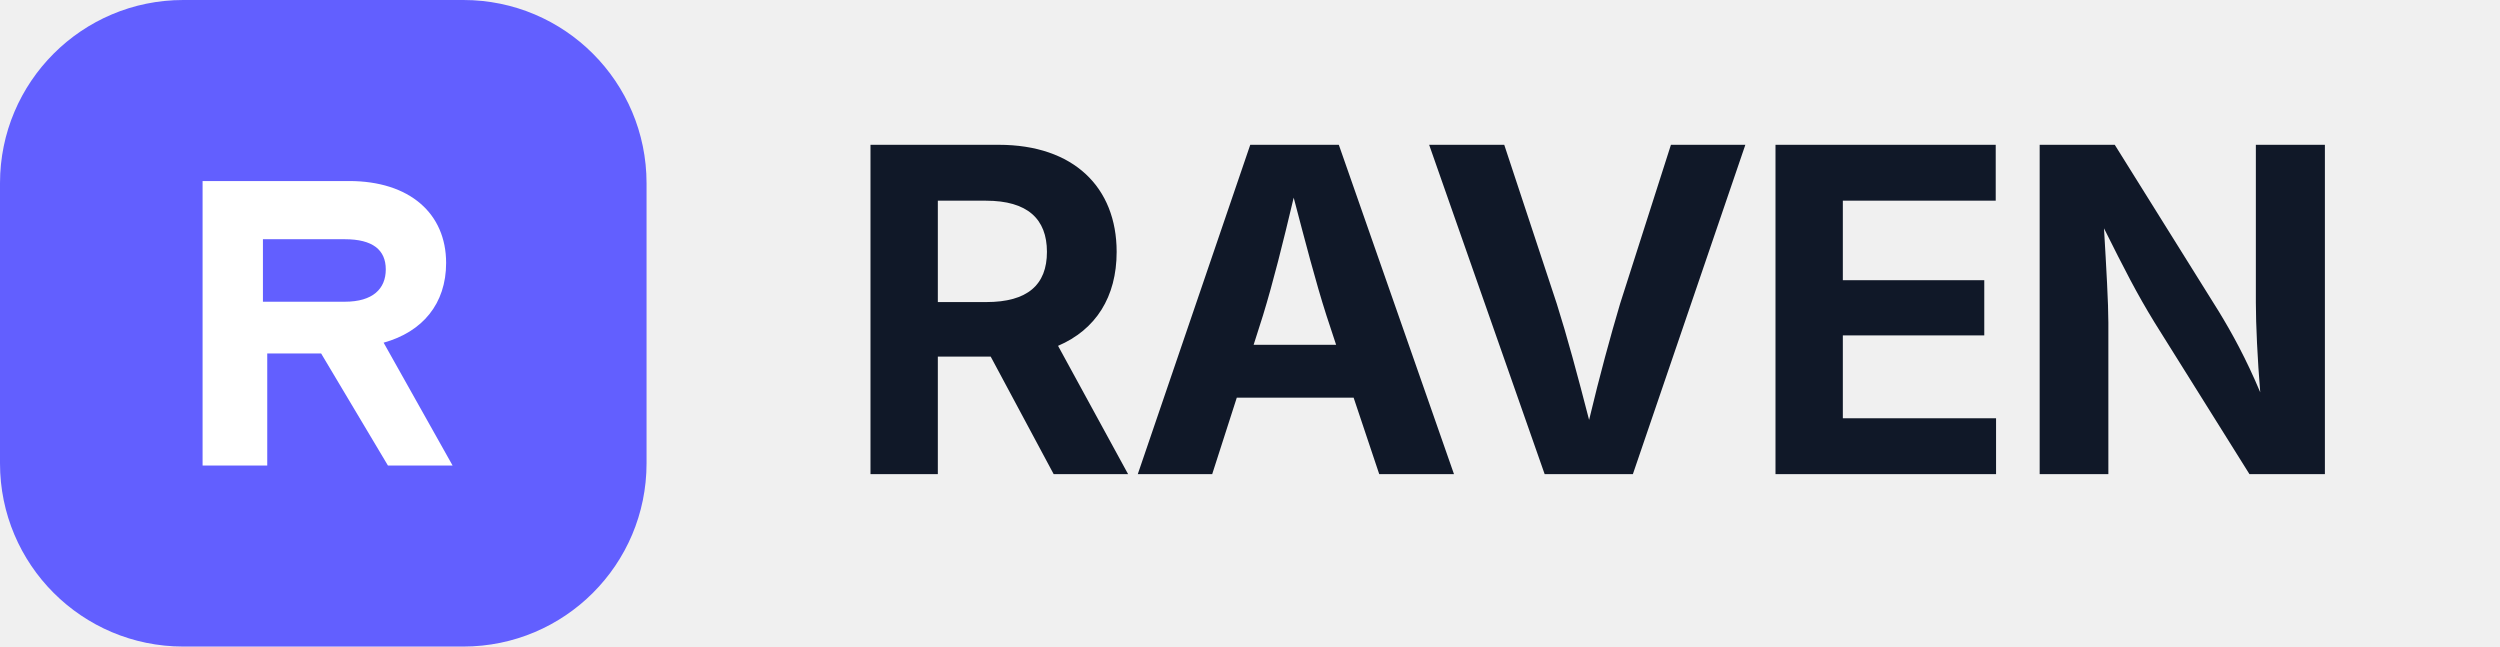
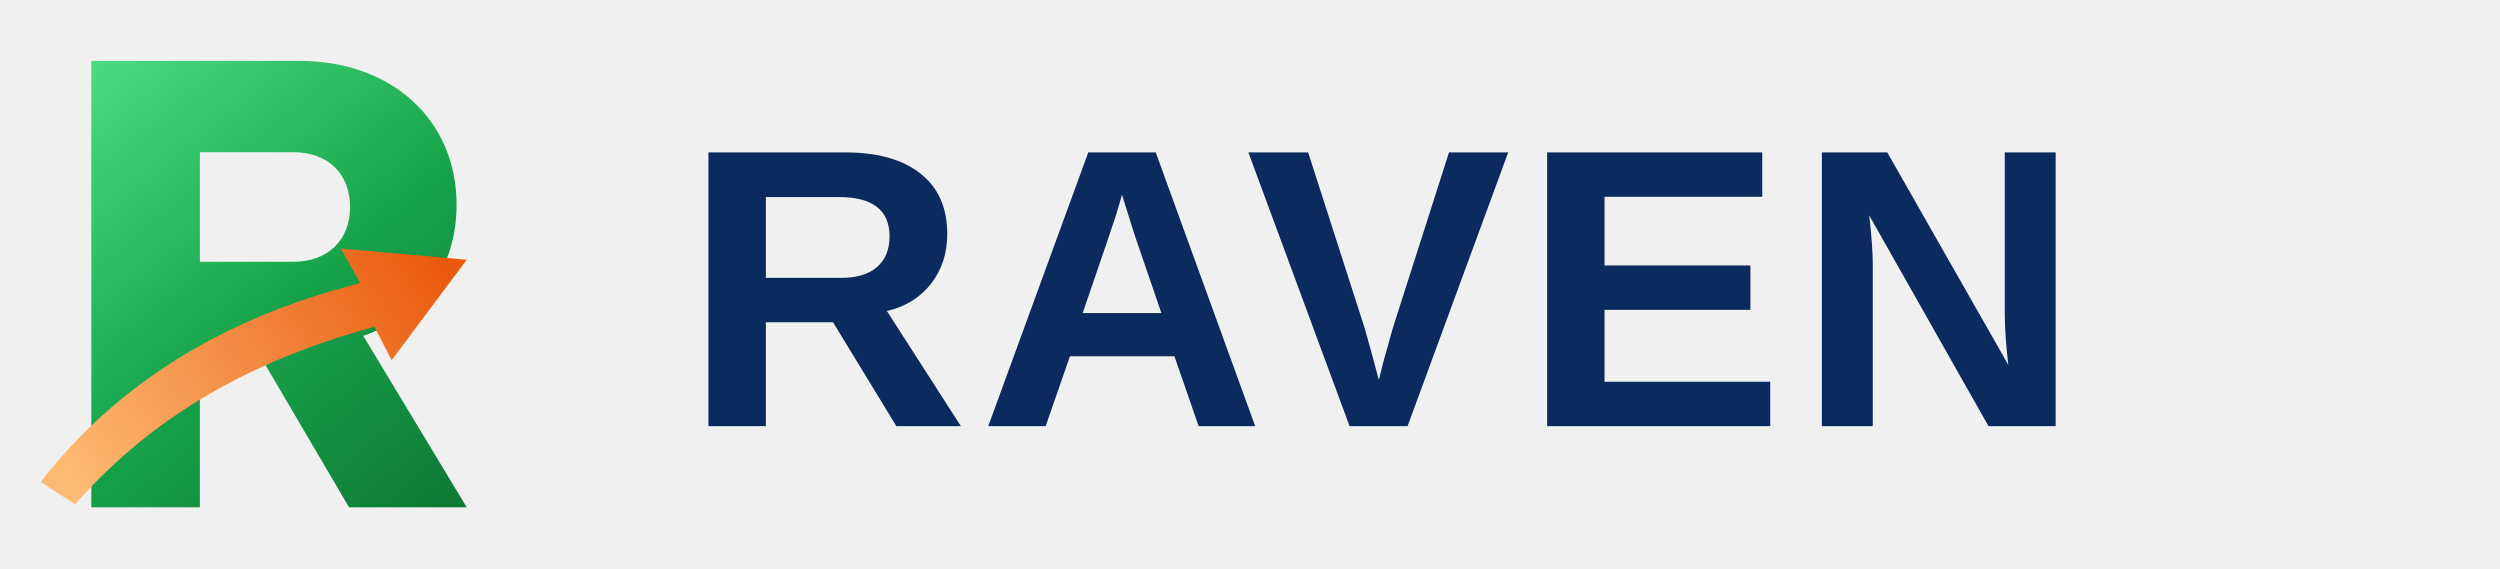
- <svg xmlns="http://www.w3.org/2000/svg" viewBox="0 0 116 30" width="116" height="30">
-   <rect width="30" height="30" rx="8.5" fill="#625FFF" />
-   <path d="M9.4 21.6V8.4h6.8c2.8 0 4.5 1.5 4.5 3.8 0 1.9-1.1 3.2-2.9 3.7l3.2 5.7h-3l-3.1-5.2h-2.5v5.2zm2.8-7.6h3.8c1.3 0 1.9-.6 1.9-1.5s-.6-1.4-1.9-1.4h-3.8z" fill="#fff" fill-rule="evenodd" />
-   <text x="39" y="22" font-family="Geist,Inter,Arial,sans-serif" font-size="21" font-weight="700" fill="#101828" letter-spacing="-.5">RAVEN</text>
+ <svg xmlns="http://www.w3.org/2000/svg" viewBox="0 0 132 30" width="132" height="30">
+   <svg x="0" y="0" width="30" height="30" viewBox="0 0 56 56">
+     <defs>
+       <linearGradient id="g" x1="8" y1="6" x2="44" y2="50" gradientUnits="userSpaceOnUse">
+         <stop offset="0" stop-color="#4ade80" />
+         <stop offset=".55" stop-color="#16a34a" />
+         <stop offset="1" stop-color="#0f7a37" />
+       </linearGradient>
+       <linearGradient id="o" x1="6" y1="46" x2="42" y2="22" gradientUnits="userSpaceOnUse">
+         <stop offset="0" stop-color="#fdba74" />
+         <stop offset="1" stop-color="#ea580c" />
+       </linearGradient>
+     </defs>
+     <path fill="url(#g)" fill-rule="evenodd" d="M9 6h20.5C38.6 6 45 11.8 45 20.2c0 6.3-3.6 11-9.2 12.9L46 50H34.4l-9.1-15.5h-5.6V50H9zm10.7 9v10.8h9.2c3.4 0 5.6-2.1 5.6-5.4S32.3 15 28.9 15z" />
+     <path fill="url(#o)" d="M4 47.5c7.5-9.6 17.8-16.1 31.5-19.6l-1.9-3.4L46 25.6l-7.4 9.9-1.7-3.3C25.3 35.4 15.4 40.6 7.4 49.7z" />
+   </svg>
+   <text x="36" y="22.5" font-family="Poppins,'Arial Black',Arial,sans-serif" font-size="21" font-weight="800" letter-spacing=".5" fill="#0B2B5E">RAVEN</text>
</svg>
